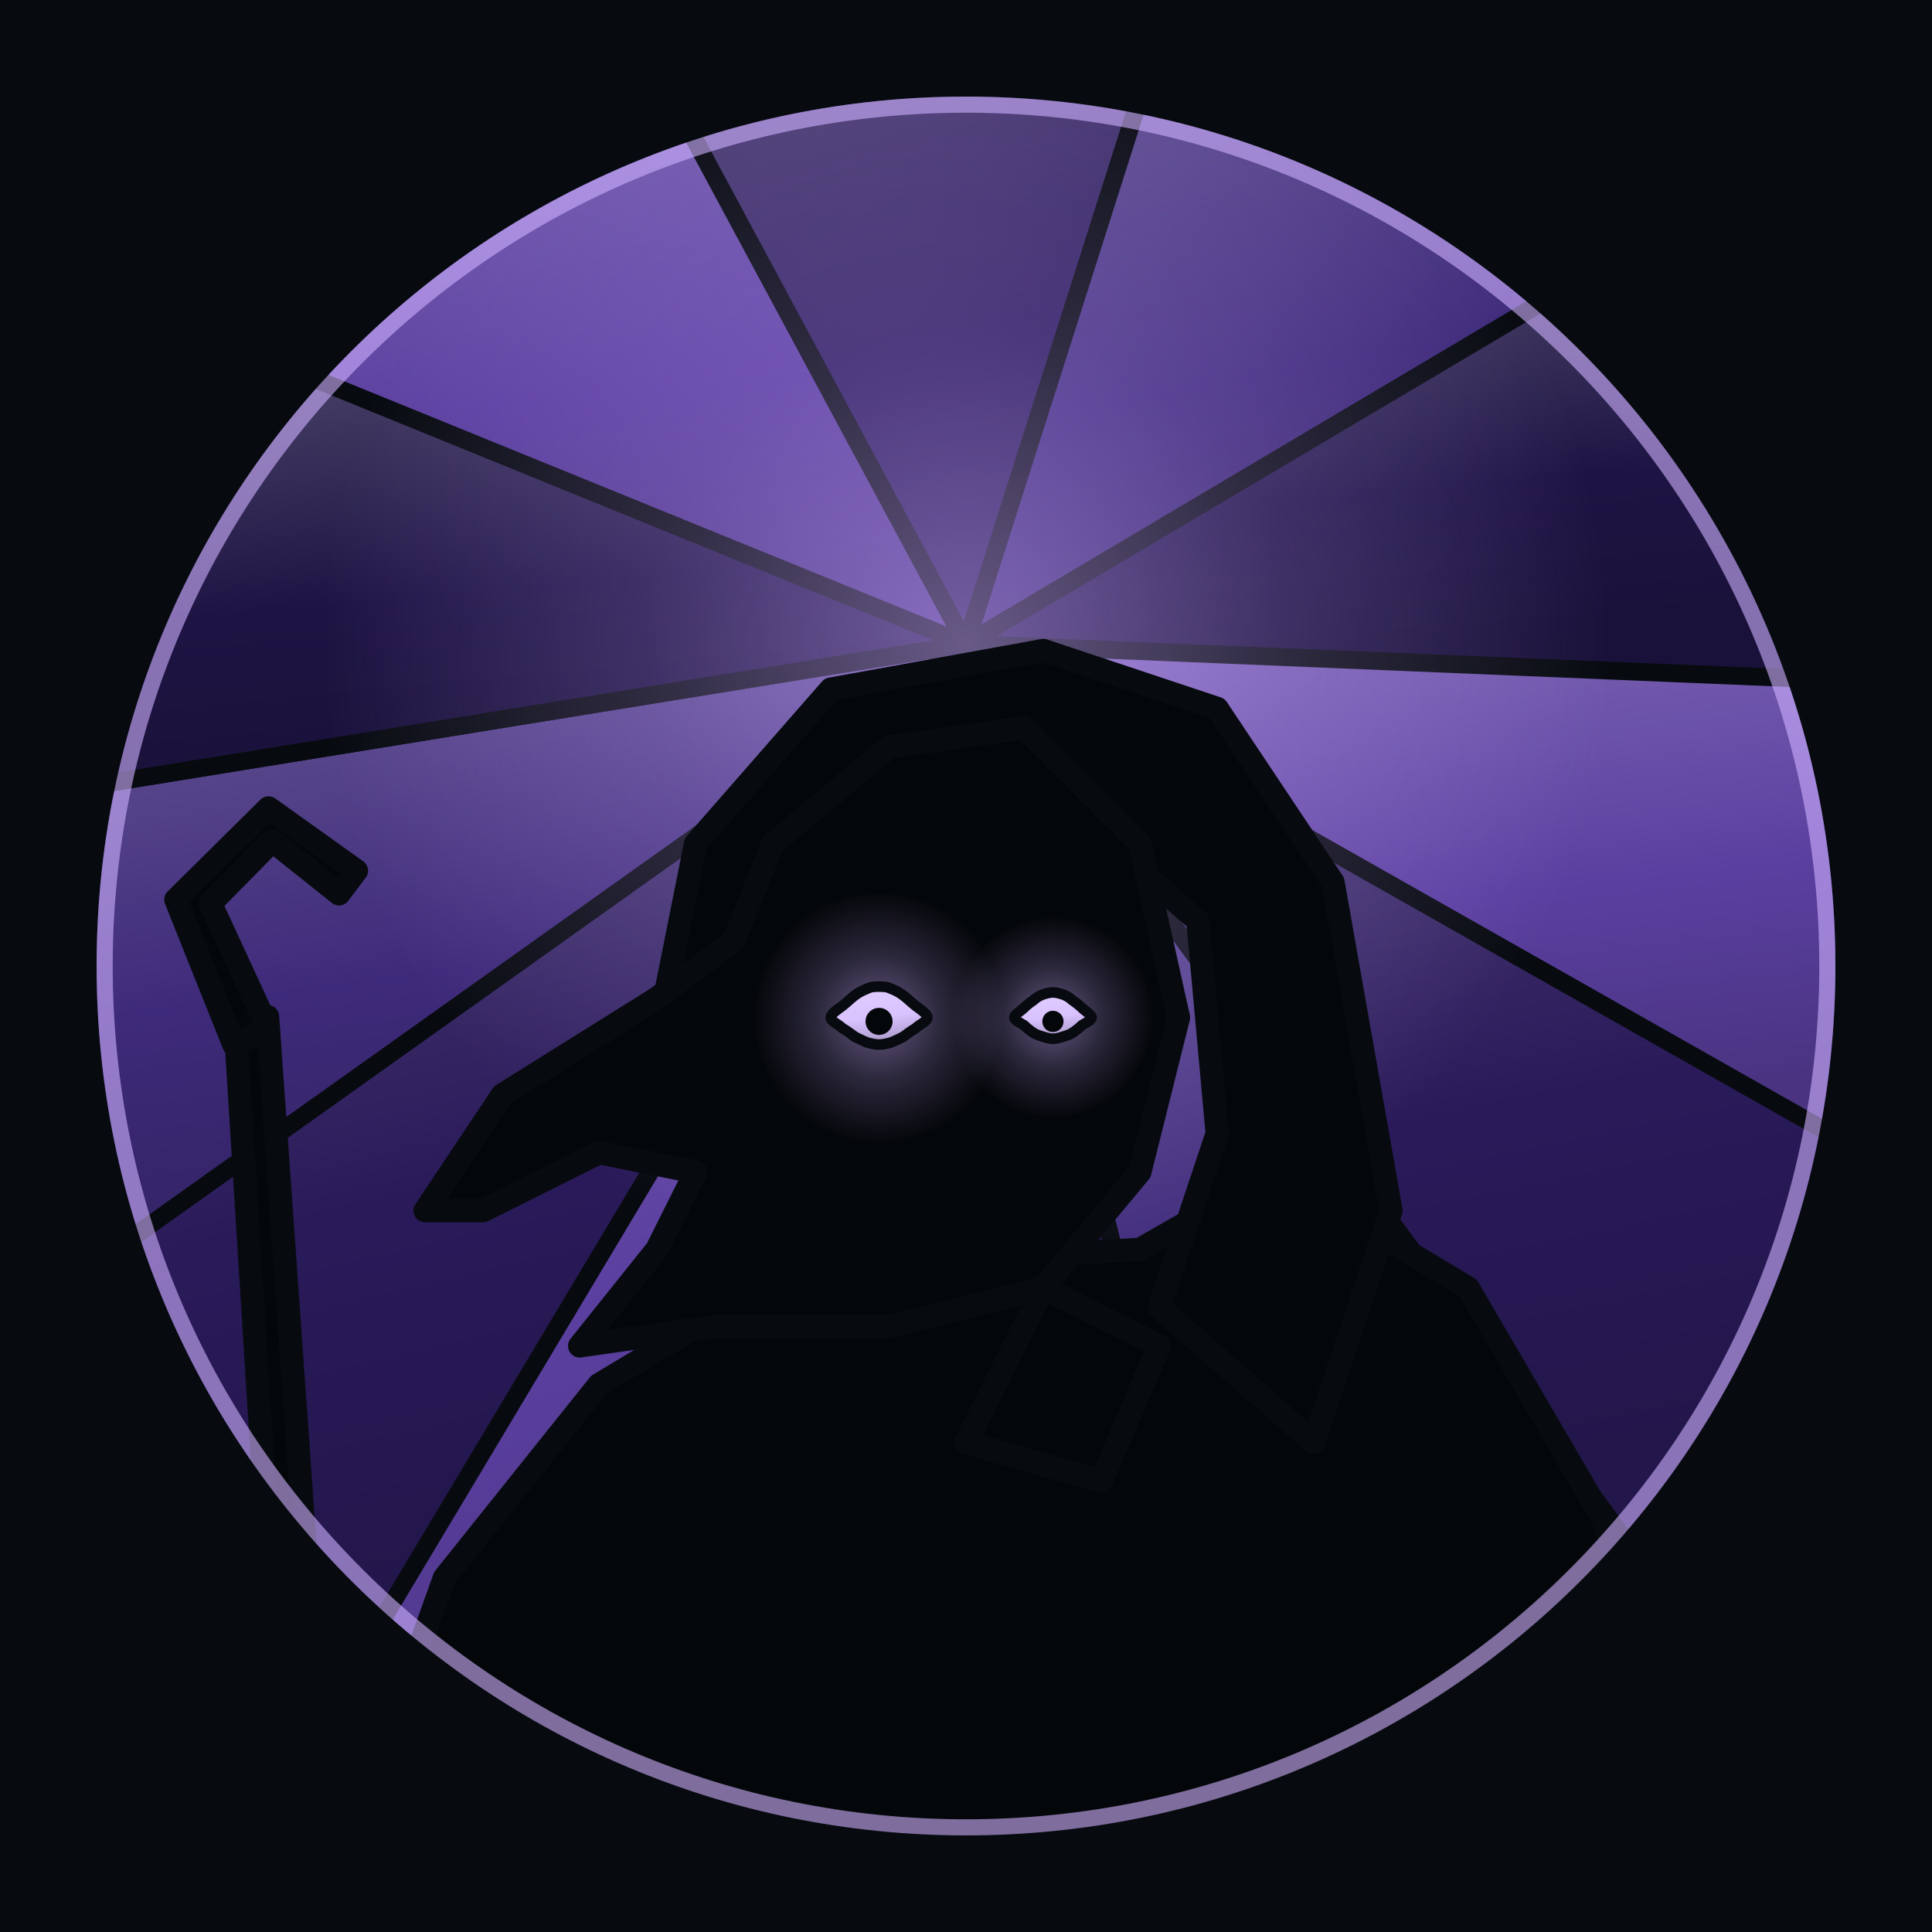
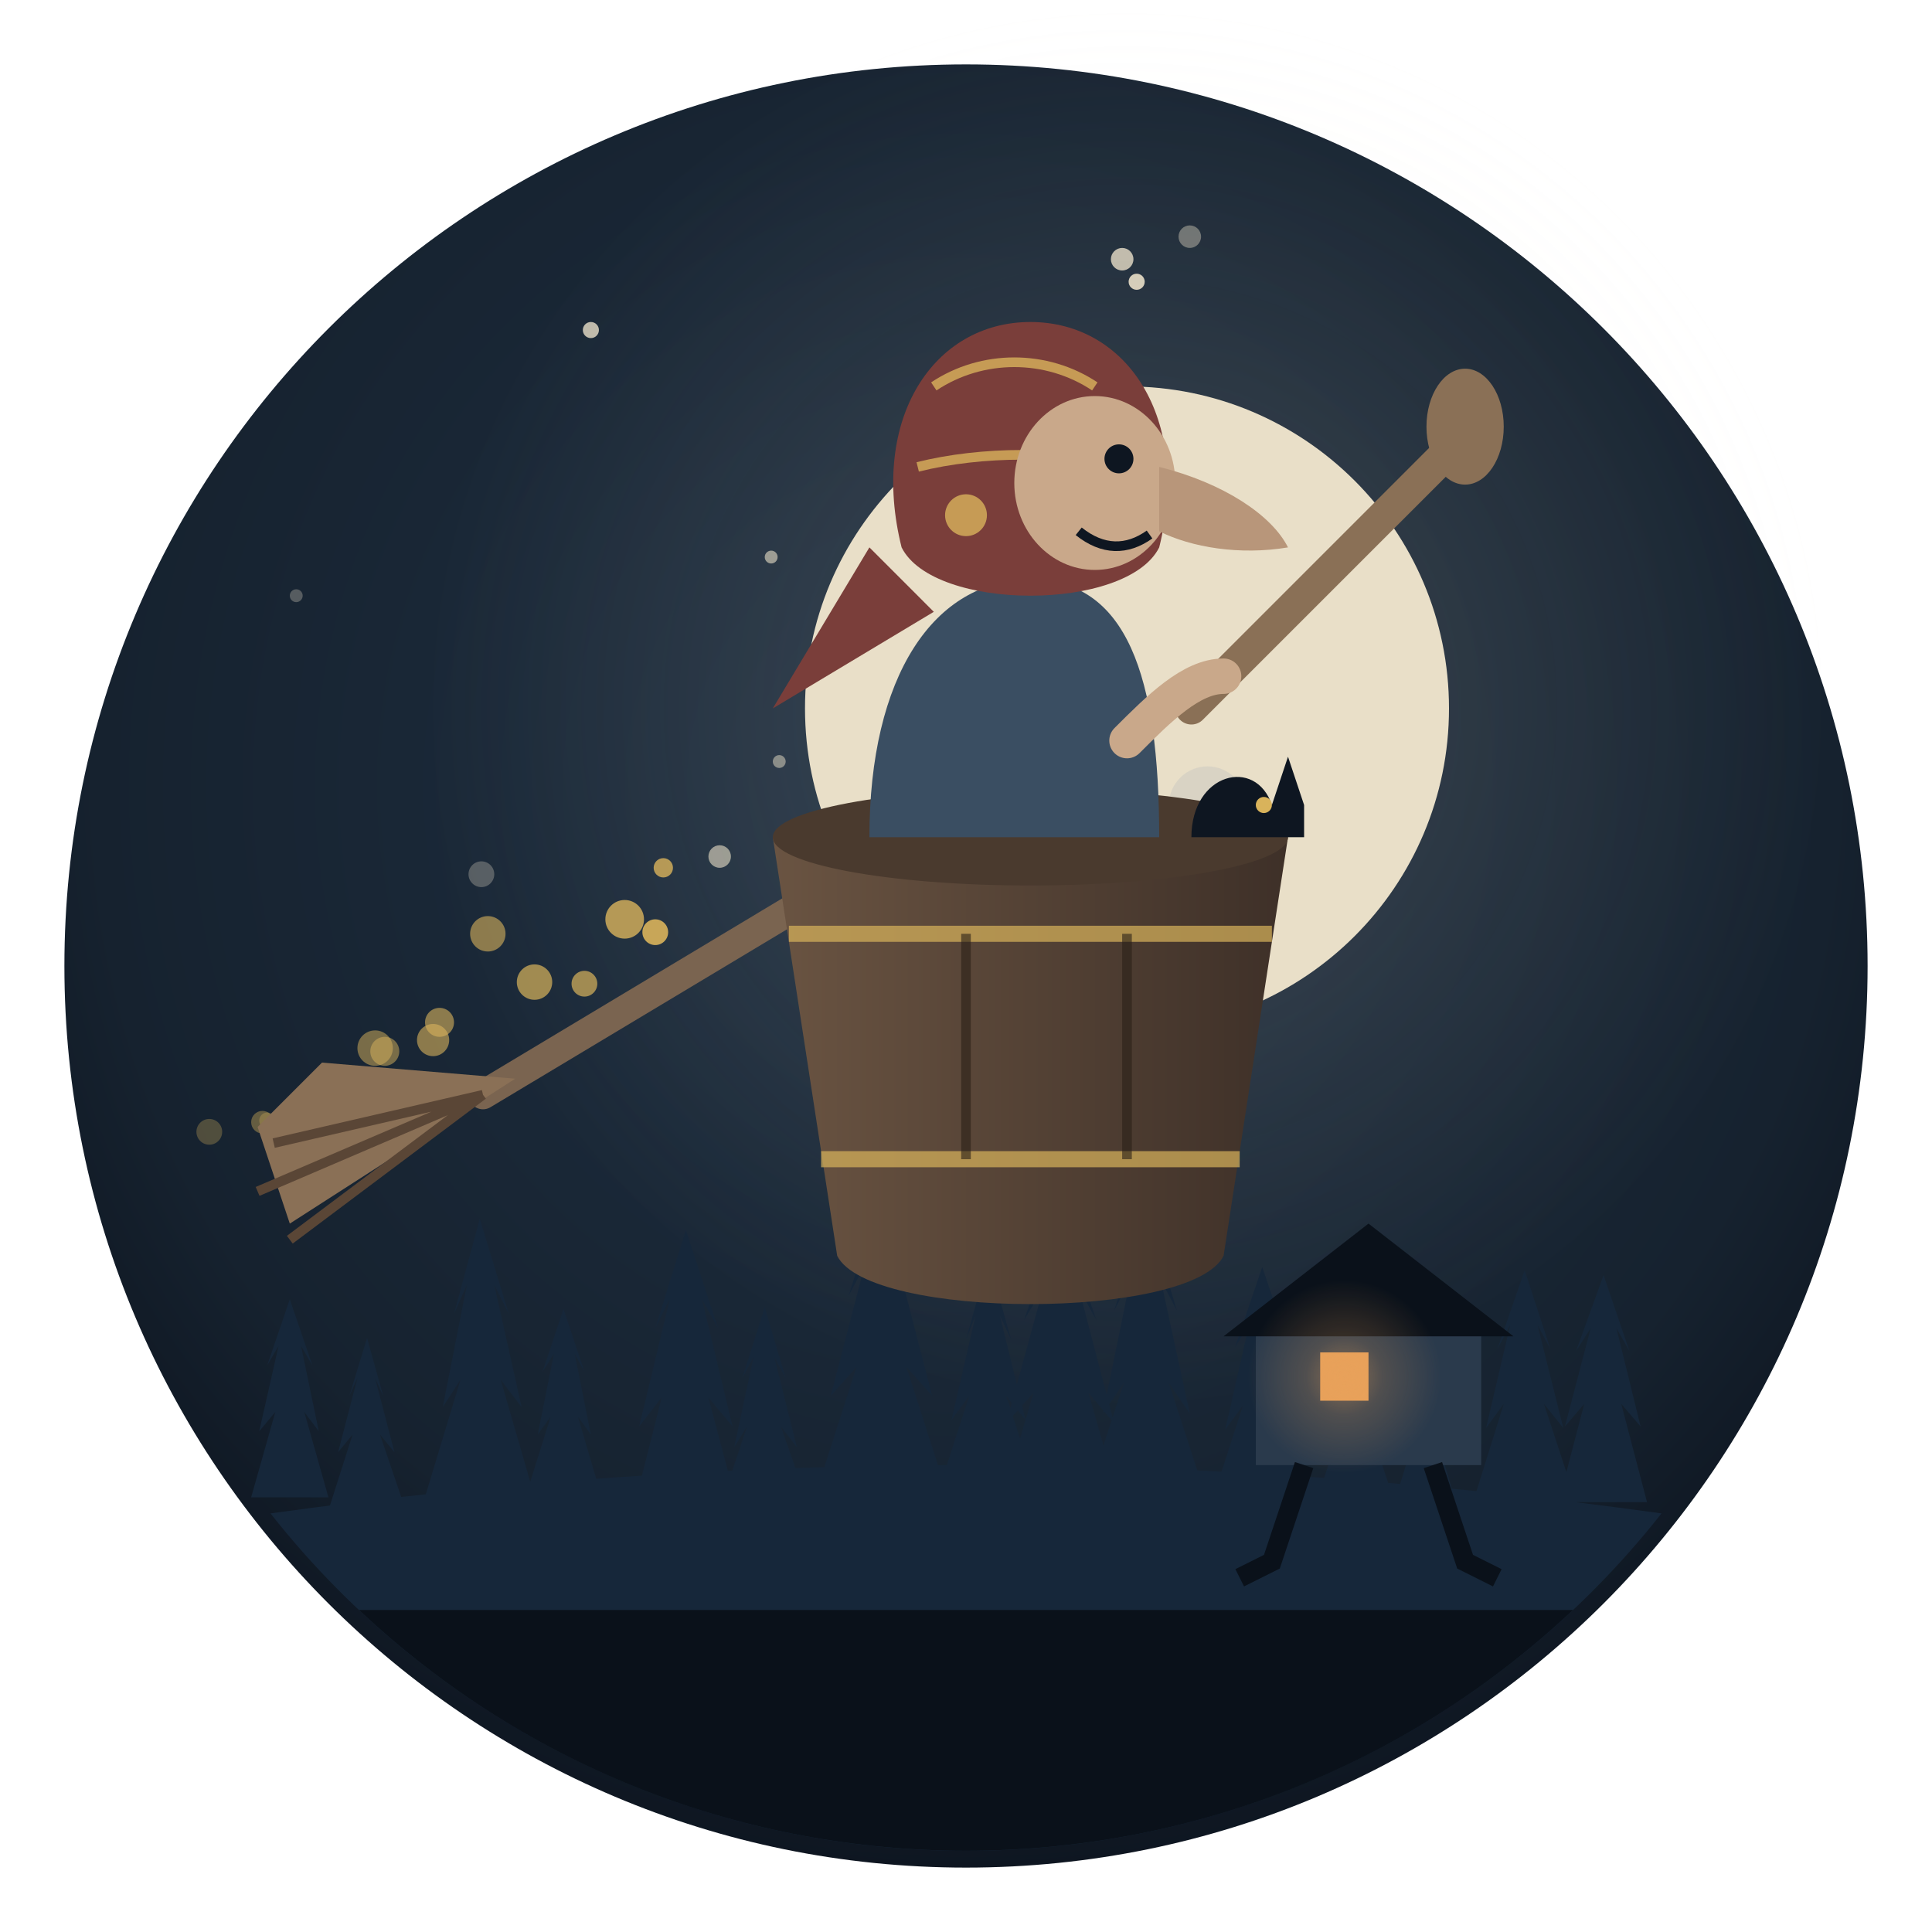
<svg xmlns="http://www.w3.org/2000/svg" viewBox="0 0 120 120">
  <defs>
-     <linearGradient id="g1" x1="0" y1="0" x2="0.2" y2="1">
-       <stop offset="0" stop-color="#55487B" />
-       <stop offset="0.6" stop-color="#2A1A5A" />
-       <stop offset="1" stop-color="#22164A" />
+     <radialGradient id="by1" cx="0.5" cy="0.4" r="0.6">
+       <stop offset="0" stop-color="#1F3043" />
+       <stop offset="0.8" stop-color="#16222F" />
+       <stop offset="1" stop-color="#0E1621" />
+     </radialGradient>
+     <radialGradient id="by2" cx="0.5" cy="0.5" r="0.5">
+       <stop offset="0" stop-color="#E9DFC8" stop-opacity="0.2" />
+       <stop offset="0.4" stop-color="#E9DFC8" stop-opacity="0.1" />
+       <stop offset="1" stop-color="#E9DFC8" stop-opacity="0" />
+     </radialGradient>
+     <radialGradient id="by3" cx="0.5" cy="0.5" r="0.5">
+       <stop offset="0" stop-color="#E8A15A" stop-opacity="0.5" />
+       <stop offset="0.4" stop-color="#E8A15A" stop-opacity="0.2" />
+       <stop offset="1" stop-color="#E8A15A" stop-opacity="0" />
+     </radialGradient>
+     <linearGradient id="by4" x1="0" y1="0" x2="1" y2="0">
+       <stop offset="0" stop-color="#6A5442" />
+       <stop offset="1" stop-color="#3E3028" />
    </linearGradient>
-     <linearGradient id="g2" x1="0" y1="0" x2="0.2" y2="1">
-       <stop offset="0" stop-color="#655595" />
-       <stop offset="0.6" stop-color="#3E2A7A" />
-       <stop offset="1" stop-color="#322364" />
-     </linearGradient>
-     <linearGradient id="g3" x1="0" y1="0" x2="0.2" y2="1">
-       <stop offset="0" stop-color="#4B4369" />
-       <stop offset="0.6" stop-color="#1E1444" />
-       <stop offset="1" stop-color="#191139" />
-     </linearGradient>
-     <linearGradient id="g4" x1="0" y1="0" x2="0.2" y2="1">
-       <stop offset="0" stop-color="#7C65B3" />
-       <stop offset="0.6" stop-color="#5B3FA0" />
-       <stop offset="1" stop-color="#4A3482" />
-     </linearGradient>
-     <radialGradient id="g5" cx="60" cy="40" r="40" gradientUnits="userSpaceOnUse">
-       <stop offset="0" stop-color="#C9A8FF" stop-opacity="0.5" />
-       <stop offset="0.5" stop-color="#C9A8FF" stop-opacity="0.2" />
-       <stop offset="1" stop-color="#C9A8FF" stop-opacity="0.00" />
-     </radialGradient>
-     <radialGradient id="g6" cx="169" cy="84" r="13" gradientUnits="userSpaceOnUse">
-       <stop offset="0" stop-color="#C9A8FF" stop-opacity="0.5" />
-       <stop offset="0.5" stop-color="#C9A8FF" stop-opacity="0.2" />
-       <stop offset="1" stop-color="#C9A8FF" stop-opacity="0.00" />
-     </radialGradient>
-     <linearGradient id="g7" x1="0" y1="0" x2="0.2" y2="1">
-       <stop offset="0" stop-color="#E1CEFF" />
-       <stop offset="0.6" stop-color="#D9C2FF" />
-       <stop offset="1" stop-color="#AE9DCE" />
-     </linearGradient>
-     <radialGradient id="g8" cx="187" cy="84" r="10.4" gradientUnits="userSpaceOnUse">
-       <stop offset="0" stop-color="#C9A8FF" stop-opacity="0.5" />
-       <stop offset="0.5" stop-color="#C9A8FF" stop-opacity="0.2" />
-       <stop offset="1" stop-color="#C9A8FF" stop-opacity="0.00" />
-     </radialGradient>
  </defs>
-   <circle cx="60" cy="60" r="57" fill="#070B10" />
-   <path d="M60,40 114.9,71.1 113,78.2 110.1,85 106.4,91.3 102,97.1Z" fill="url(#g1)" stroke="#070B10" stroke-width="1.1" />
-   <path d="M60,40 102,97.1 96.8,102.2 90.9,106.7 84.6,110.3 77.8,113.1Z" fill="url(#g2)" stroke="#070B10" stroke-width="1.1" />
-   <path d="M60,40 77.8,113.1 70.7,115 63.5,115.9 56.1,115.9 48.9,114.9Z" fill="url(#g3)" stroke="#070B10" stroke-width="1.1" />
-   <path d="M60,40 48.9,114.9 41.8,113 35,110.1 28.7,106.4 22.9,102Z" fill="url(#g4)" stroke="#070B10" stroke-width="1.1" />
-   <path d="M60,40 22.9,102 17.8,96.8 13.3,90.9 9.7,84.6 6.9,77.8Z" fill="url(#g1)" stroke="#070B10" stroke-width="1.1" />
-   <path d="M60,40 6.9,77.8 5,70.7 4.1,63.5 4.1,56.1 5.1,48.9Z" fill="url(#g2)" stroke="#070B10" stroke-width="1.1" />
-   <path d="M60,40 5.1,48.9 7,41.8 9.9,35 13.6,28.7 18,22.9Z" fill="url(#g3)" stroke="#070B10" stroke-width="1.1" />
-   <path d="M60,40 18,22.9 23.2,17.8 29.1,13.3 35.4,9.7 42.2,6.9Z" fill="url(#g4)" stroke="#070B10" stroke-width="1.1" />
-   <path d="M60,40 42.2,6.9 49.3,5 56.5,4.1 63.9,4.1 71.1,5.1Z" fill="url(#g1)" stroke="#070B10" stroke-width="1.1" />
-   <path d="M60,40 71.1,5.1 78.2,7 85,9.9 91.3,13.6 97.1,18Z" fill="url(#g2)" stroke="#070B10" stroke-width="1.1" />
-   <path d="M60,40 97.1,18 102.2,23.2 106.7,29.1 110.3,35.4 113.1,42.2Z" fill="url(#g3)" stroke="#070B10" stroke-width="1.1" />
-   <path d="M60,40 113.1,42.2 115,49.3 115.9,56.5 115.9,63.9 114.9,71.1Z" fill="url(#g4)" stroke="#070B10" stroke-width="1.1" />
-   <circle cx="60" cy="40" r="40" fill="url(#g5)" />
-   <g transform="translate(60 68) scale(0.6) translate(-178 -92)">
-     <path d="M160,110 140,122 124,142 114,170 110,210 262,210 254,168 244,136 230,112 210,100 196,108Z" fill="#04070A" stroke="#070B10" stroke-width="2.4" stroke-linejoin="round" />
-     <path d="M186,46 164,50 150,66 146,86 156,76 166,64 186,60 202,74 204,96 198,114 214,128 222,104 216,70 204,52Z" fill="#04070A" stroke="#070B10" stroke-width="2.4" stroke-linejoin="round" />
-     <path d="M184,54 170,56 158,66 154,76 146,82 130,92 122,104 128,104 140,98 150,100 146,108 138,118 152,116 170,116 186,112 196,100 200,84 196,66Z" fill="#04070A" stroke="#070B10" stroke-width="2.4" stroke-linejoin="round" />
-     <path d="M186,112 178,128 192,132 198,118Z" fill="#04070A" stroke="#070B10" stroke-width="2.4" stroke-linejoin="round" />
-     <path d="M114.2,203.9 105.7,83.9 102.3,84.1 109.8,204.1Z" fill="#04070A" stroke="#070B10" stroke-width="2.4" stroke-linejoin="round" />
-     <path d="M105.8,85.2 99.8,72.2 106.2,65.7 113.1,71.2 114.9,68.8 105.8,62.3 96.2,71.8 102.2,86.8Z" fill="#04070A" stroke="#070B10" stroke-width="2.4" stroke-linejoin="round" />
-     <circle cx="169" cy="84" r="13" fill="url(#g6)" />
-     <path d="M164,84C164,83.6 164.8,83.1 165.2,82.8C165.7,82.4 166.1,82 166.5,81.7C166.9,81.4 167.3,81.2 167.8,81C168.2,80.8 168.6,80.8 169,80.8C169.4,80.8 169.8,80.8 170.2,81C170.7,81.2 171.1,81.4 171.5,81.7C171.9,82 172.3,82.4 172.8,82.8C173.2,83.1 174,83.6 174,84C174,84.4 173.2,84.7 172.8,85.1C172.3,85.4 171.9,85.7 171.5,86C171.1,86.2 170.7,86.4 170.2,86.6C169.8,86.7 169.4,86.8 169,86.8C168.6,86.8 168.2,86.7 167.8,86.6C167.3,86.4 166.9,86.2 166.5,86C166.1,85.7 165.7,85.4 165.2,85.1C164.8,84.7 164,84.4 164,84Z" fill="url(#g7)" stroke="#070B10" stroke-width="1.1" />
-     <circle cx="169" cy="84.4" r="1.4" fill="#04070A" />
-     <circle cx="187" cy="84" r="10.4" fill="url(#g8)" />
-     <path d="M183,84C183,83.7 183.7,83.3 184,83C184.3,82.7 184.7,82.4 185,82.2C185.3,81.9 185.7,81.7 186,81.6C186.3,81.5 186.7,81.4 187,81.4C187.3,81.4 187.7,81.5 188,81.6C188.3,81.7 188.7,81.9 189,82.2C189.3,82.4 189.7,82.7 190,83C190.3,83.3 191,83.7 191,84C191,84.3 190.3,84.6 190,84.8C189.7,85.1 189.3,85.4 189,85.6C188.7,85.8 188.3,85.9 188,86C187.7,86.1 187.3,86.2 187,86.2C186.7,86.2 186.3,86.1 186,86C185.7,85.9 185.3,85.8 185,85.6C184.7,85.4 184.3,85.1 184,84.8C183.7,84.6 183,84.3 183,84Z" fill="url(#g7)" stroke="#070B10" stroke-width="1.1" />
-     <circle cx="187" cy="84.4" r="1.1" fill="#04070A" />
-   </g>
-   <path d="M-1,-1 121,-1 121,121 -1,121ZM116,60 115.5,67.3 114.1,74.5 111.7,81.4 108.5,88 104.4,94.1 99.6,99.6 94.1,104.4 88,108.5 81.4,111.7 74.5,114.1 67.3,115.5 60,116 52.7,115.5 45.5,114.1 38.6,111.7 32,108.5 25.9,104.4 20.4,99.6 15.6,94.1 11.5,88 8.3,81.4 5.9,74.5 4.5,67.3 4,60 4.5,52.7 5.9,45.5 8.3,38.6 11.5,32 15.6,25.9 20.4,20.4 25.9,15.6 32,11.5 38.6,8.3 45.5,5.9 52.7,4.5 60,4 67.3,4.5 74.5,5.9 81.4,8.3 88,11.5 94.1,15.6 99.6,20.4 104.4,25.9 108.5,32 111.7,38.6 114.1,45.5 115.5,52.7Z" fill="#070B10" fill-rule="evenodd" />
-   <circle cx="60" cy="60" r="56" fill="none" stroke="#070B10" stroke-width="4" />
-   <circle cx="60" cy="60" r="53.5" fill="none" stroke="#CEB1FF" stroke-width="1" stroke-opacity="0.6" />
+   <circle cx="60" cy="60" r="56" fill="url(#by1)" />
+   <circle cx="56.3" cy="28.7" r="0.4" fill="#E9DFC8" opacity="0.8" />
+   <circle cx="65.4" cy="40.8" r="0.4" fill="#E9DFC8" opacity="0.5" />
+   <circle cx="80.3" cy="32.6" r="0.7" fill="#E9DFC8" opacity="0.4" />
+   <circle cx="60.6" cy="56.2" r="0.7" fill="#E9DFC8" opacity="0.8" />
+   <circle cx="48.4" cy="47.3" r="0.4" fill="#E9DFC8" opacity="0.5" />
+   <circle cx="77.4" cy="46.3" r="0.6" fill="#E9DFC8" opacity="0.3" />
+   <circle cx="36.7" cy="20.5" r="0.5" fill="#E9DFC8" opacity="0.8" />
+   <circle cx="29.9" cy="54.3" r="0.8" fill="#E9DFC8" opacity="0.3" />
+   <circle cx="47.9" cy="34.6" r="0.4" fill="#E9DFC8" opacity="0.6" />
+   <circle cx="69.7" cy="16.1" r="0.7" fill="#E9DFC8" opacity="0.8" />
+   <circle cx="18.4" cy="37" r="0.4" fill="#E9DFC8" opacity="0.3" />
+   <circle cx="59.7" cy="56" r="0.6" fill="#E9DFC8" opacity="0.5" />
+   <circle cx="73.9" cy="14.7" r="0.7" fill="#E9DFC8" opacity="0.4" />
+   <circle cx="70.9" cy="57.9" r="0.4" fill="#E9DFC8" opacity="0.6" />
+   <circle cx="70.6" cy="17.5" r="0.5" fill="#E9DFC8" opacity="0.9" />
+   <circle cx="80.5" cy="57.5" r="0.5" fill="#E9DFC8" opacity="0.7" />
+   <circle cx="77.4" cy="39.5" r="0.8" fill="#E9DFC8" opacity="0.3" />
+   <circle cx="44.7" cy="53.2" r="0.7" fill="#E9DFC8" opacity="0.6" />
+   <circle cx="50.2" cy="59.3" r="0.7" fill="#E9DFC8" opacity="0.3" />
+   <circle cx="89.9" cy="26.4" r="0.6" fill="#E9DFC8" opacity="0.4" />
+   <circle cx="70" cy="44" r="44" fill="url(#by2)" />
+   <circle cx="70" cy="44" r="20" fill="#E9DFC8" />
+   <circle cx="64" cy="41" r="3.6" fill="#9BA7B4" opacity="0.2" />
+   <circle cx="75" cy="50" r="2.4" fill="#9BA7B4" opacity="0.2" />
+   <path d="M16.8,94Q60,88 103.2,94A55,55 0 0 1 16.8,94Z" fill="#16273A" />
+   <path d="M18,80.7L19.4,84.8L18.7,83.6L19.8,88.9L18.9,87.7L20.4,93L15.6,93L17.1,87.7L16.1,88.9L17.3,83.6L16.6,84.8ZM22.8,83.1L23.8,86.7L23.3,85.6L24.5,90.2L23.6,89.1L25.2,93.8L20.4,93.8L21.9,89.1L21,90.2L22.2,85.6L21.7,86.7ZM29.8,75.7L31.6,81.6L30.7,79.8L32.4,87.4L31.1,85.7L33.3,93.3L26.3,93.3L28.6,85.7L27.5,87.4L29,79.8L28.2,81.6ZM35,81.3L36.3,85.2L35.7,84.1L36.7,89.1L35.9,88L37.4,93.1L32.6,93.1L34.2,88L33.4,89.1L34.4,84.1L33.7,85.2ZM42.6,76.4L44.6,82.5L43.6,80.7L45.5,88.6L44,86.8L46.1,94.7L39.1,94.7L41.1,86.8L39.7,88.6L41.6,80.7L40.7,82.5ZM47.5,81.2L48.8,85.6L48.1,84.3L49.5,89.9L48.5,88.6L50.5,94.3L44.5,94.3L46.4,88.6L45.6,89.9L46.8,84.3L46.1,85.6ZM54.7,74.2L56.8,80.5L55.8,78.6L57.9,86.7L56.3,84.9L58.9,93L50.6,93L53.2,84.9L51.6,86.7L53.7,78.6L52.7,80.5ZM61.4,78.2L62.8,83.2L62.1,81.7L63.7,88.2L62.5,86.7L64.6,93.2L58.1,93.2L60.2,86.7L59.1,88.2L60.6,81.7L60,83.2ZM65.9,75.5L68.1,82L67,80L69.2,88.4L67.6,86.5L70,94.9L61.7,94.9L64.2,86.5L62.5,88.4L64.8,80L63.6,82ZM71.2,75.1L73.1,81.4L72.1,79.5L73.9,87.8L72.6,85.9L75.3,94.2L67.1,94.2L69.8,85.9L68.5,87.8L70.2,79.5L69.2,81.4ZM78.4,78.7L80.1,83.7L79.2,82.2L80.9,88.8L79.7,87.3L81.7,93.8L75.1,93.8L77.2,87.3L76.1,88.8L77.6,82.2L76.7,83.7ZM84.2,81.9L85.4,85.8L84.8,84.6L85.9,89.7L85,88.5L86.7,93.5L81.7,93.5L83.3,88.5L82.4,89.7L83.5,84.6L82.8,85.8ZM88.5,83.8L89.6,87.3L89,86.3L90.3,90.8L89.4,89.8L90.7,94.3L86.3,94.3L87.7,89.8L86.8,90.8L88,86.3L87.4,87.3ZM94.7,78.9L96.3,83.8L95.5,82.3L97.1,88.7L95.9,87.2L98,93.6L91.4,93.6L93.4,87.2L92.3,88.7L93.8,82.3L93,83.8ZM99.6,79.2L101.2,83.9L100.4,82.5L101.9,88.6L100.7,87.2L102.3,93.3L96.8,93.3L98.4,87.2L97.2,88.6L98.8,82.5L97.9,83.9Z" fill="#16273A" />
+   <path d="M22.3,100L97.7,100A55,55 0 0 1 22.3,100Z" fill="#0A111A" />
+   <rect x="78" y="82" width="14" height="9" fill="#2A3A4C" />
+   <polygon points="76,83 85,76 94,83" fill="#0A111A" />
+   <rect x="82" y="84" width="3" height="3" fill="#E8A15A" />
+   <circle cx="83.5" cy="85.5" r="6" fill="url(#by3)" />
+   <path d="M81,91l-2,6l-2,1M89,91l2,6l2,1" stroke="#0A111A" stroke-width="1.2" fill="none" />
+   <circle cx="13" cy="70.3" r="0.8" fill="#D9B35B" opacity="0.3" />
+   <circle cx="16.6" cy="69.6" r="0.5" fill="#D9B35B" opacity="0.3" />
+   <circle cx="16.3" cy="69.7" r="0.7" fill="#D9B35B" opacity="0.4" />
+   <circle cx="19.4" cy="69.5" r="0.8" fill="#D9B35B" opacity="0.4" />
+   <circle cx="23.9" cy="65.3" r="0.9" fill="#D9B35B" opacity="0.5" />
+   <circle cx="23.3" cy="65.1" r="1.1" fill="#D9B35B" opacity="0.5" />
+   <circle cx="26.9" cy="64.6" r="1" fill="#D9B35B" opacity="0.6" />
+   <circle cx="27.3" cy="63.5" r="0.9" fill="#D9B35B" opacity="0.6" />
+   <circle cx="30.3" cy="58" r="1.1" fill="#D9B35B" opacity="0.6" />
+   <circle cx="33.2" cy="61" r="1.1" fill="#D9B35B" opacity="0.7" />
+   <circle cx="36.3" cy="61.1" r="0.8" fill="#D9B35B" opacity="0.7" />
+   <circle cx="38.8" cy="57.1" r="1.2" fill="#D9B35B" opacity="0.8" />
+   <circle cx="41.2" cy="53.9" r="0.6" fill="#D9B35B" opacity="0.8" />
+   <circle cx="40.7" cy="57.9" r="0.8" fill="#D9B35B" opacity="0.9" />
+   <path d="M30,68L50,56" stroke="#7A6450" stroke-width="1.8" stroke-linecap="round" />
+   <path d="M32,67L18,76L16,70L20,66Z" fill="#8A7056" />
+   <path d="M30,68L16,74M30,68L17,71M30,68L18,77" stroke="#5A4636" stroke-width="0.6" />
+   <path d="M48,52L80,52L76,78C74,82 54,82 52,78Z" fill="url(#by4)" />
+   <ellipse cx="64" cy="52" rx="16" ry="3" fill="#4A3A2E" />
+   <path d="M49,58H79M51,72H77" stroke="#D9B35B" stroke-width="1" opacity="0.7" />
+   <path d="M60,58v14M70,58v14" stroke="#2A2018" stroke-width="0.6" opacity="0.6" />
+   <path d="M54,52C54,42 58,36 64,36C70,36 72,42 72,52Z" fill="#3A4E62" />
+   <path d="M56,34C54,26 58,20 64,20C70,20 74,26 72,34C70,38 58,38 56,34Z" fill="#7A3E3A" />
+   <path d="M58,24c3,-2 7,-2 10,0M57,29c4,-1 9,-1 13,0" stroke="#D9B35B" stroke-width="0.6" opacity="0.8" fill="none" />
+   <circle cx="60" cy="32" r="1.3" fill="#D9B35B" opacity="0.8" />
+   <circle cx="66" cy="30" r="1.3" fill="#D9B35B" opacity="0.8" />
+   <ellipse cx="68" cy="30" rx="5" ry="5.4" fill="#C9A88A" />
+   <path d="M72,29C76,30 79,32 80,34C77,34.5 74,34 72,33Z" fill="#B8967A" />
+   <circle cx="69.5" cy="28.5" r="0.9" fill="#0E1621" />
+   <path d="M67,33c1.5,1.2 3,1.2 4.4,0.2" stroke="#0E1621" stroke-width="0.6" fill="none" />
+   <path d="M54,34L48,44L58,38Z" fill="#7A3E3A" />
+   <path d="M74,44L90,28" stroke="#8A7056" stroke-width="2" stroke-linecap="round" />
+   <ellipse cx="91" cy="26.5" rx="2.4" ry="3.6" fill="#8A7056" />
+   <path d="M70,46C72,44 74,42 76,42" stroke="#C9A88A" stroke-width="2.2" fill="none" stroke-linecap="round" />
+   <path d="M74,52c0,-4 4,-5 5,-2l1,-3l1,3l0,2Z" fill="#0E1621" />
+   <circle cx="78.5" cy="50" r="0.5" fill="#D9B35B" />
</svg>
